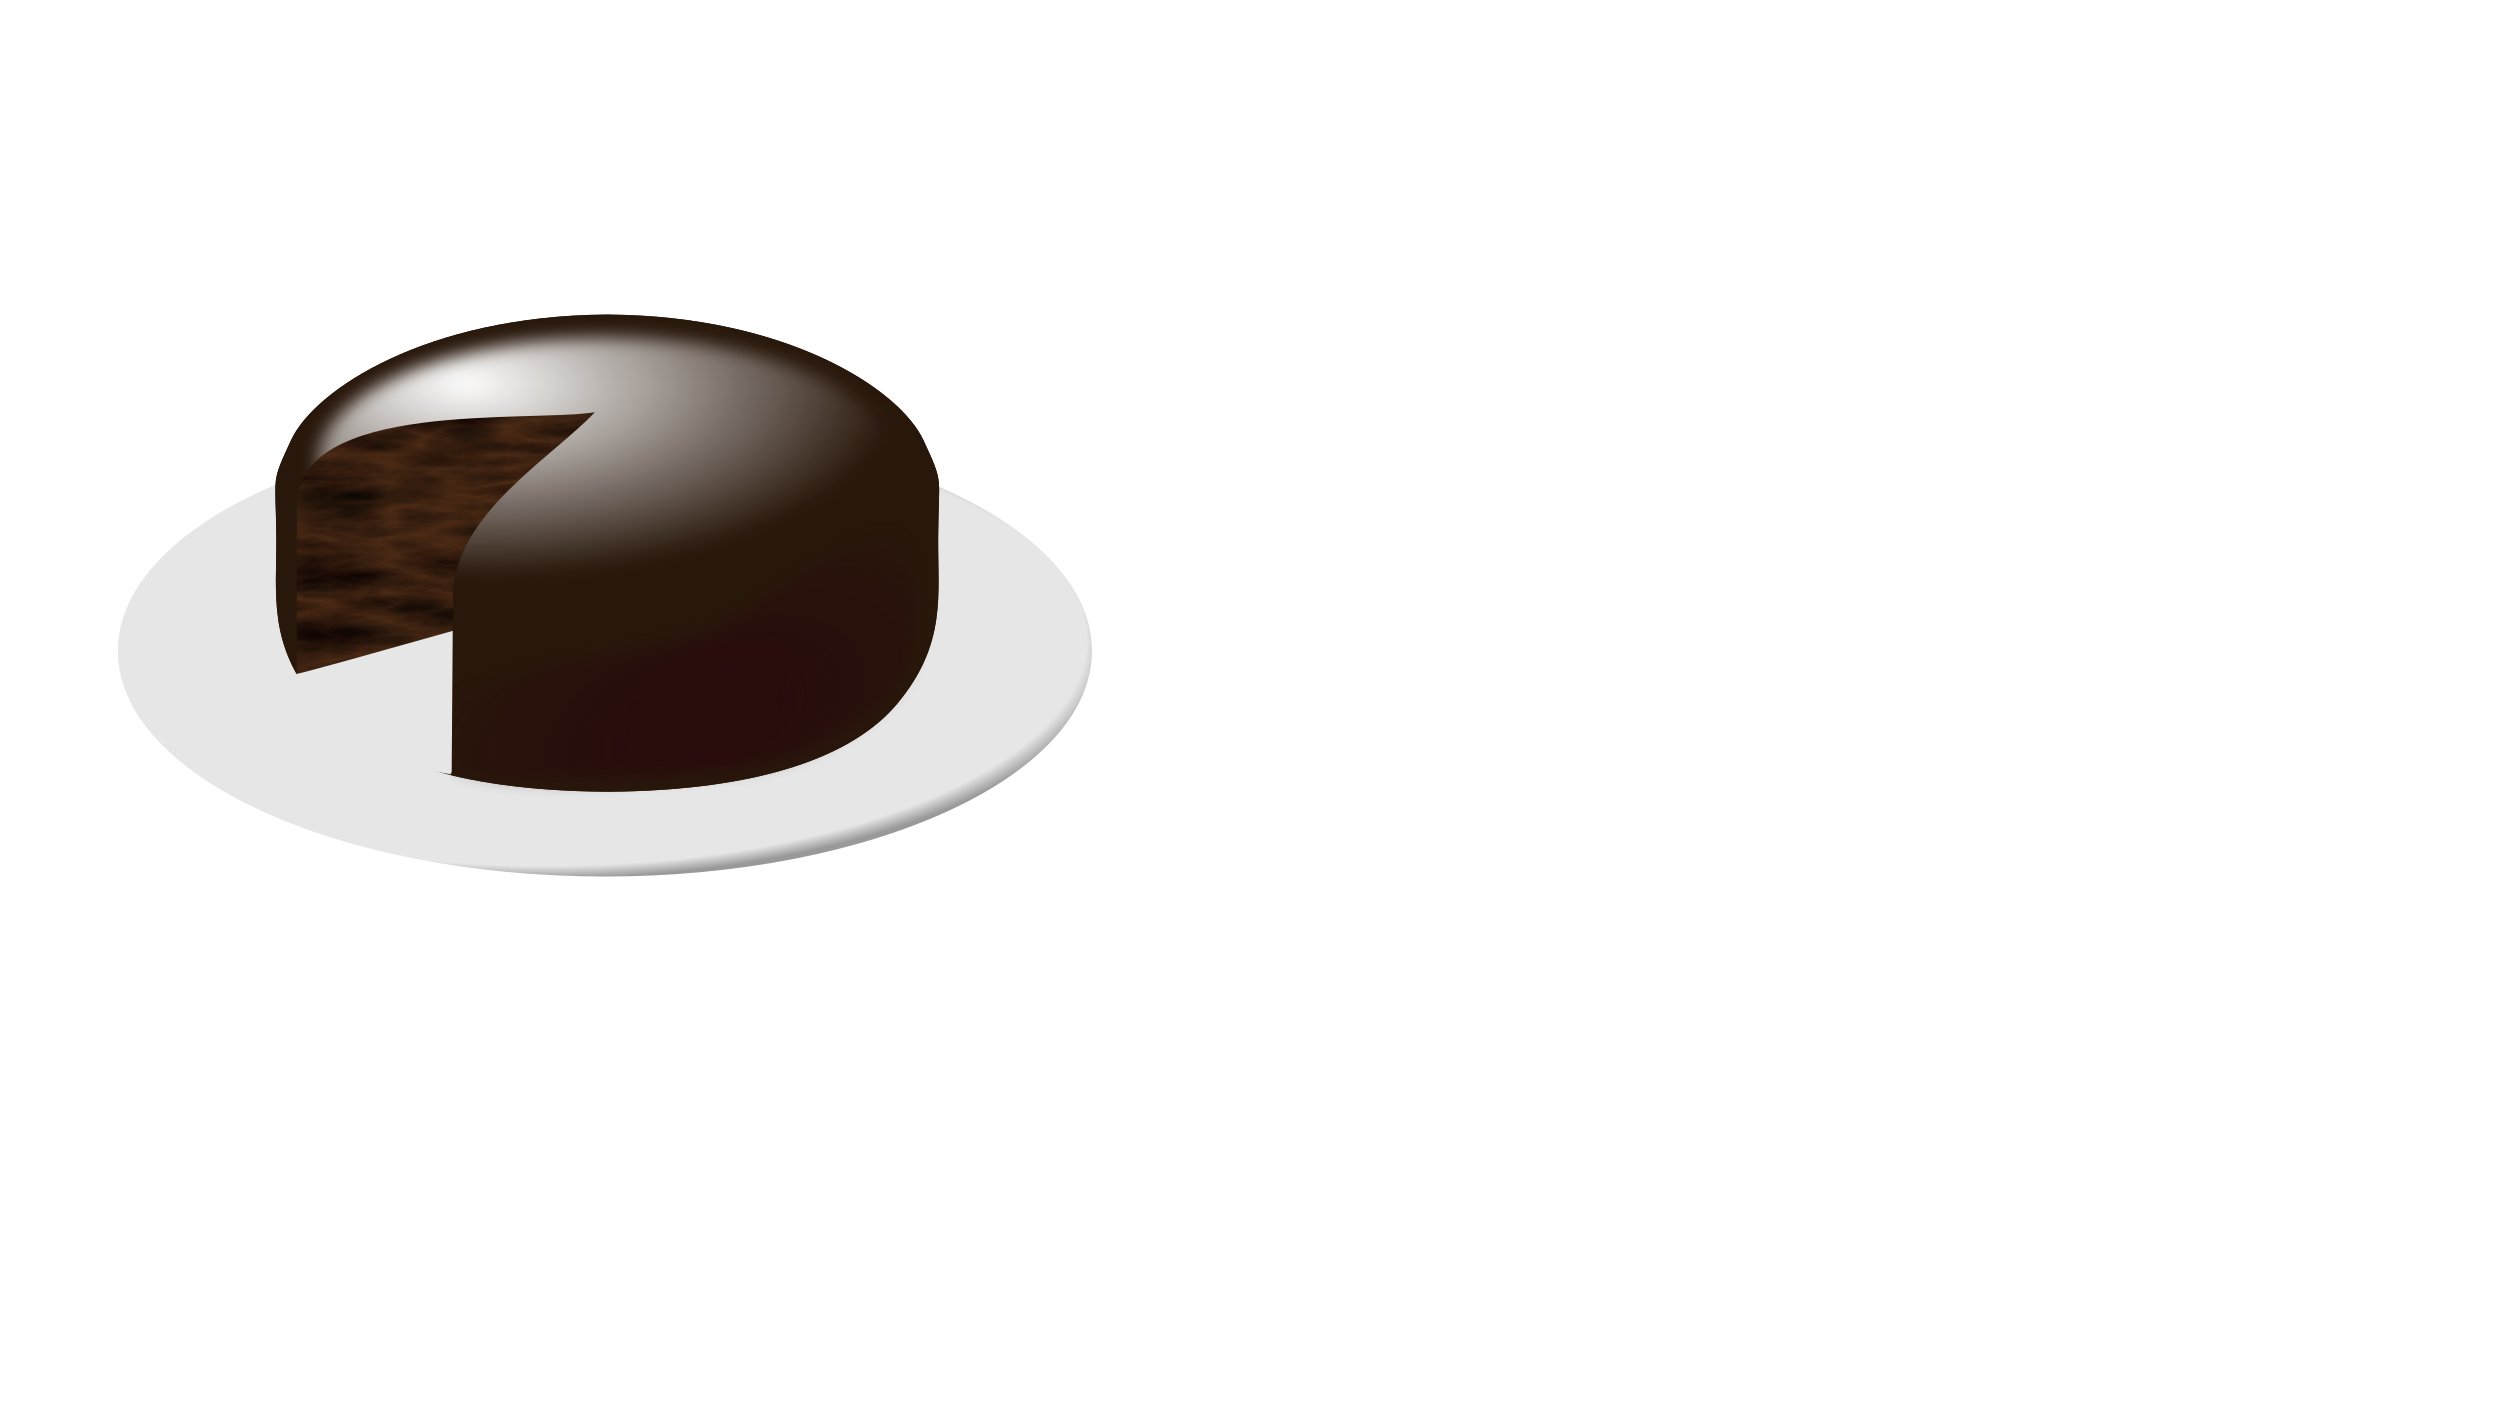
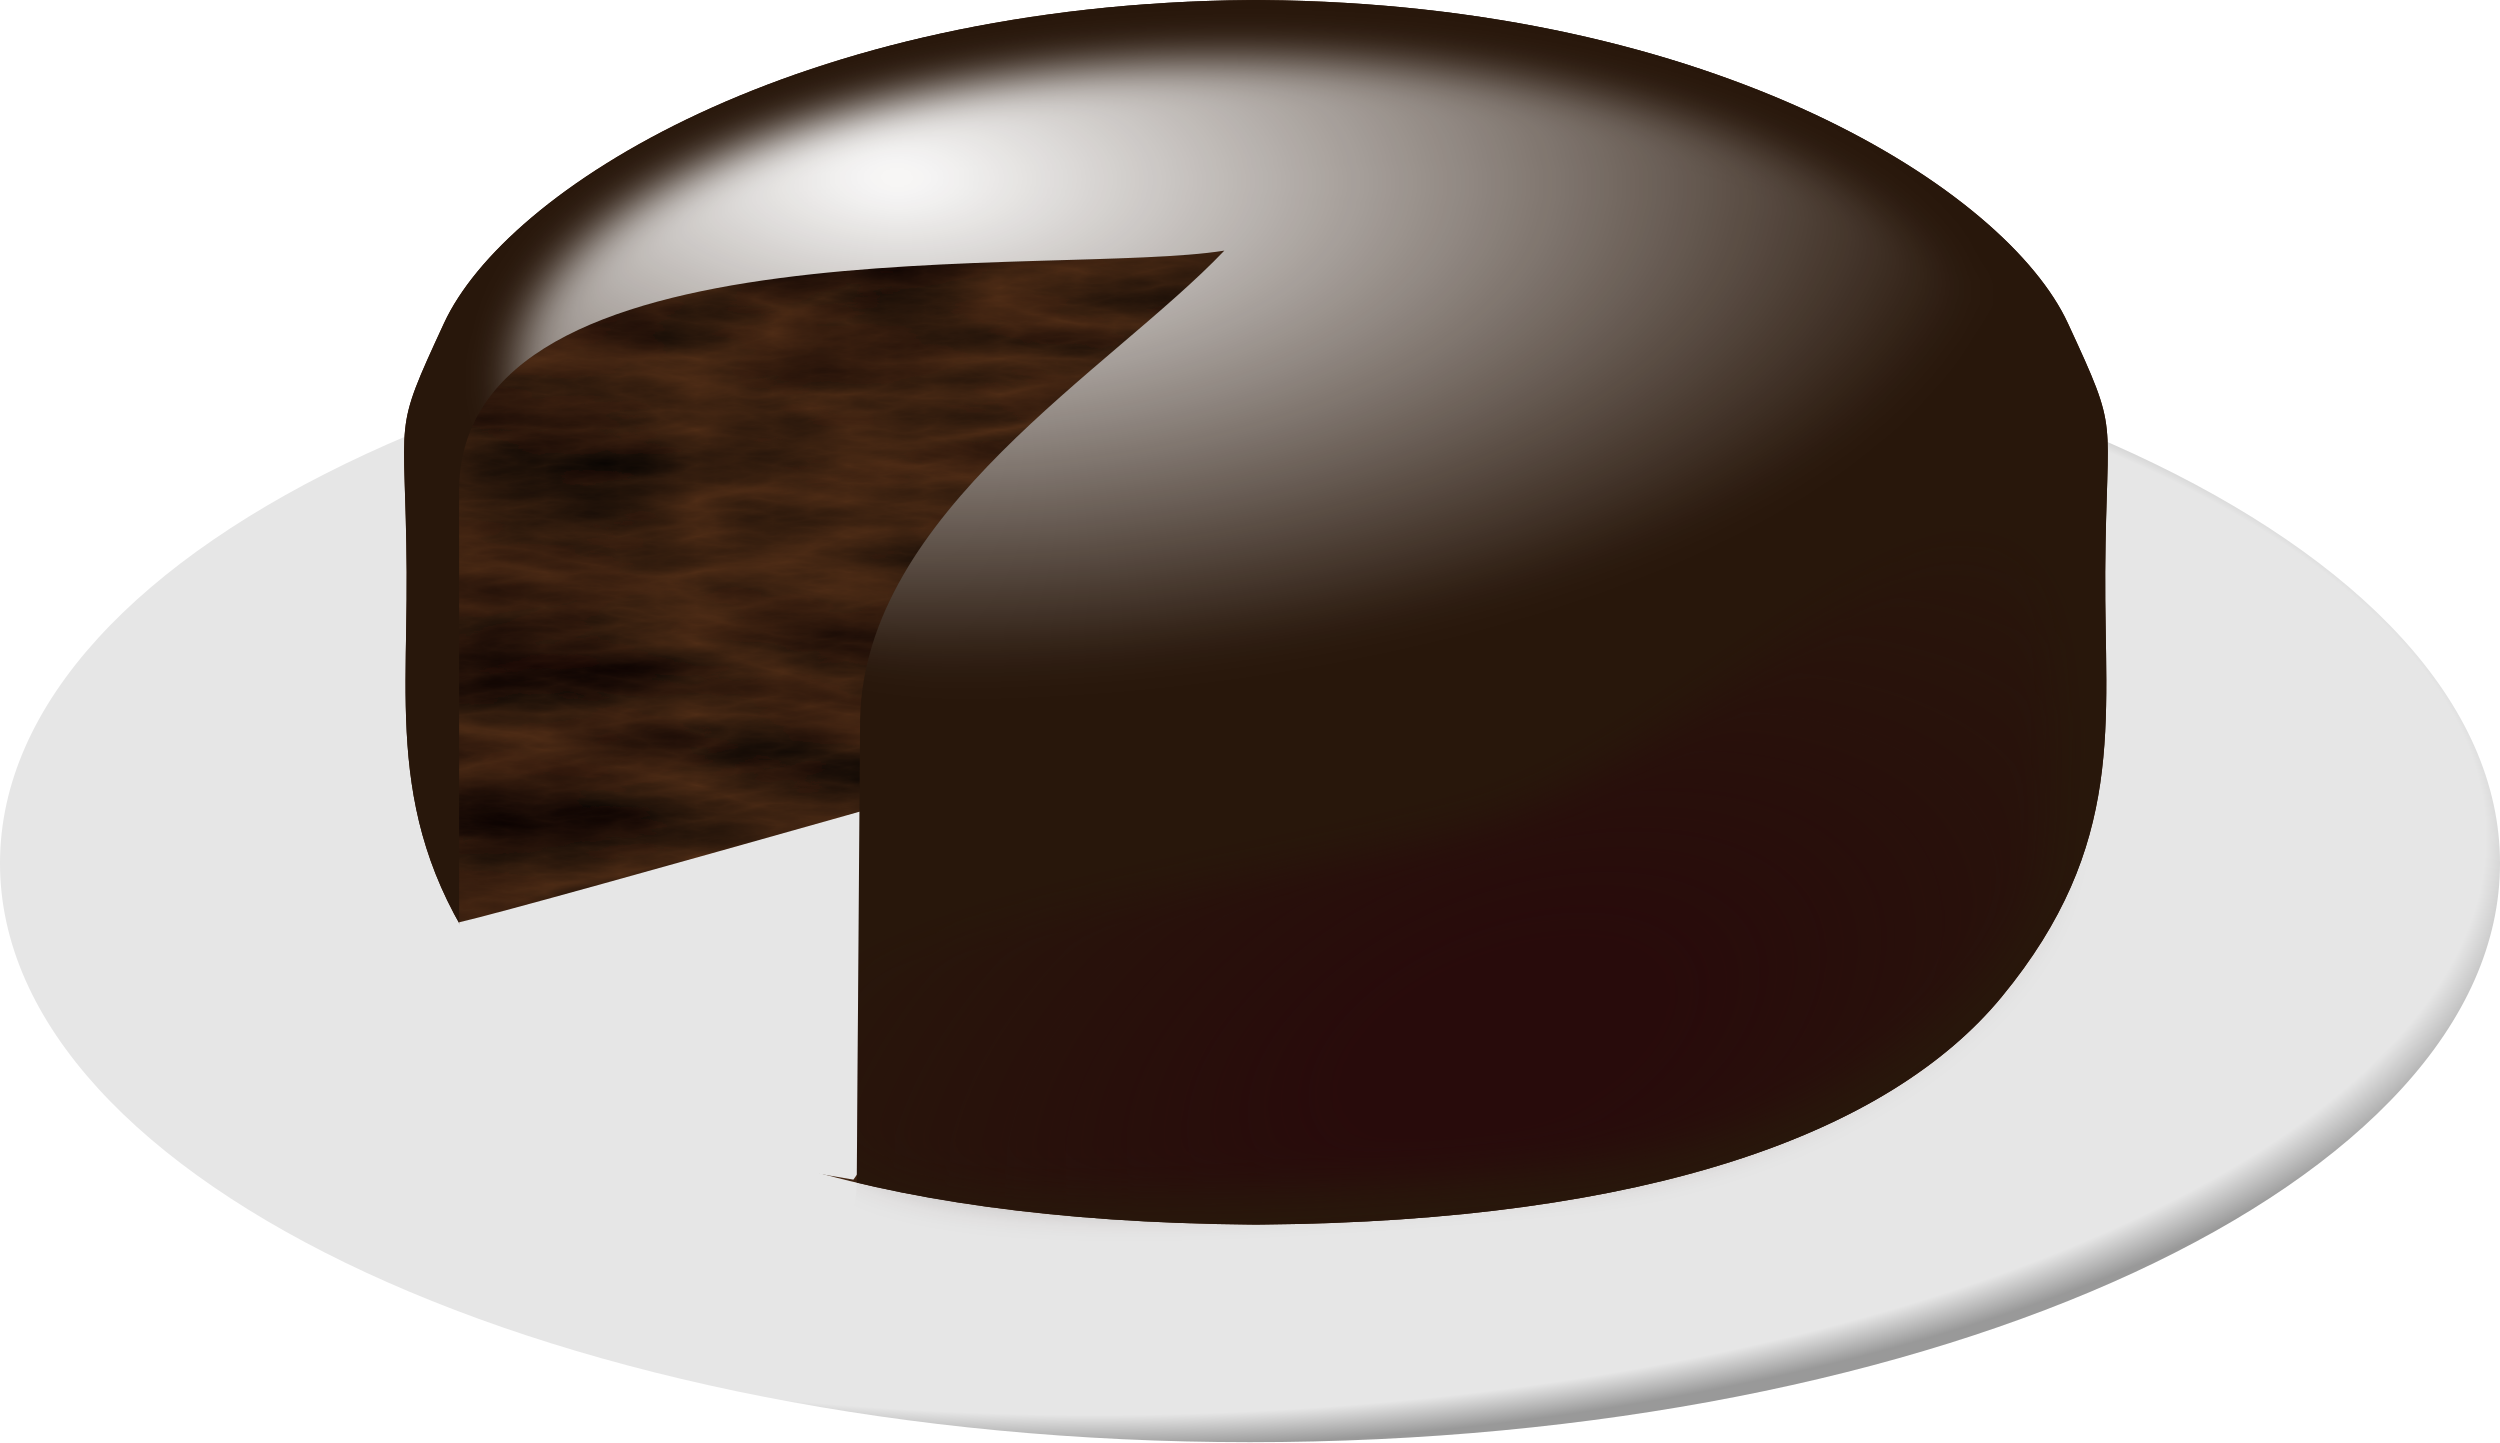
- <svg xmlns="http://www.w3.org/2000/svg" xmlns:xlink="http://www.w3.org/1999/xlink" width="1920" height="1080" viewBox="0 0 1920 1080" version="1.1" id="svg5">
-   <defs id="defs2">
-     <linearGradient id="linearGradient5922">
-       <stop style="stop-color:#e6e6e6;stop-opacity:1" offset="0" id="stop5916" />
-       <stop style="stop-color:#e6e6e6;stop-opacity:1" offset="0.945" id="stop5918" />
-       <stop style="stop-color:#999999;stop-opacity:1" offset="1" id="stop5920" />
-     </linearGradient>
-     <linearGradient id="linearGradient2468">
-       <stop style="stop-color:#280b0b;stop-opacity:1;" offset="0" id="stop2462" />
-       <stop style="stop-color:#280b0b;stop-opacity:1" offset="0.198" id="stop2464" />
-       <stop style="stop-color:#280b0b;stop-opacity:0;" offset="1" id="stop2466" />
-     </linearGradient>
-     <linearGradient id="linearGradient3948">
-       <stop style="stop-color:#ffffff;stop-opacity:1;" offset="0" id="stop3944" />
-       <stop style="stop-color:#ffffff;stop-opacity:0;" offset="1" id="stop3946" />
-     </linearGradient>
-     <filter style="color-interpolation-filters:sRGB" id="filter863" x="-0.034" y="-0.079" width="1.069" height="1.159">
-       <feGaussianBlur stdDeviation="6.366" id="feGaussianBlur865" />
+ <svg xmlns="http://www.w3.org/2000/svg" xmlns:xlink="http://www.w3.org/1999/xlink" version="1.1" viewBox="0 0 748.12 431.57">
+   <defs>
+     <filter id="f" x="-.034" y="-.079" width="1.069" height="1.159" style="color-interpolation-filters:sRGB">
+       <feGaussianBlur stdDeviation="6.366" />
    </filter>
-     <filter style="color-interpolation-filters:sRGB" id="filter867" x="-0.037" y="-0.072" width="1.075" height="1.144">
-       <feGaussianBlur stdDeviation="5.839" id="feGaussianBlur869" />
+     <filter id="e" x="-.037" y="-.072" width="1.075" height="1.144" style="color-interpolation-filters:sRGB">
+       <feGaussianBlur stdDeviation="5.839" />
    </filter>
-     <clipPath clipPathUnits="userSpaceOnUse" id="clipPath901">
-       <path id="path903" style="display:none;fill:#502d16" d="m 733.62,397.548 c 0,37.676 0.308,124.472 0.2,220.824 -0.021,18.662 -39.854,14.569 -58.261,15.519 -20.991,1.083 -63.14,-23.064 -63.164,-47.523 -0.091,-92.514 -0.362,-201.104 -0.362,-238.002 0,-49.043 135.216,-67.954 211.069,-45.083 -48.466,65.222 -89.483,45.221 -89.483,94.264 z" />
-       <path id="lpe_path-effect905" style="fill:#502d16" class="powerclip" d="m 589.221,217.867 h 520.921 v 416.006 H 589.221 Z m 144.399,179.682 c 0,-49.043 41.016,-29.042 89.483,-94.264 -75.853,-22.872 -211.069,-3.96 -211.069,45.083 1e-5,36.898 0.271,145.488 0.362,238.002 0.024,24.459 42.173,48.606 63.164,47.523 18.407,-0.95 58.24,3.143 58.261,-15.519 0.108,-96.352 -0.2,-183.149 -0.2,-220.824 z" />
+     <filter id="g" x="0" y="0" width="1" height="1" style="color-interpolation-filters:sRGB">
+       <feTurbulence baseFrequency="0.011 0.047" numOctaves="10" result="result1" />
+       <feComponentTransfer>
+         <feFuncR tableValues="0 0.03 0.05" type="discrete" />
+         <feFuncG tableValues="0" type="discrete" />
+         <feFuncB tableValues="0" type="discrete" />
+         <feFuncA type="identity" />
+       </feComponentTransfer>
+       <feComposite in2="SourceGraphic" operator="atop" />
+     </filter>
+     <radialGradient id="c" cx="746.05" cy="204.78" r="222" gradientTransform="matrix(-1.496 -.019557 .0087598 -.67002 1265.4 884.89)" gradientUnits="userSpaceOnUse">
+       <stop style="stop-color:#fff" offset="0" />
+       <stop style="stop-color:#fff;stop-opacity:0" offset="1" />
+     </radialGradient>
+     <radialGradient id="b" cx="930.93" cy="534.58" r="189" gradientTransform="matrix(1.2871 -.52547 .2876 .70447 -1019.3 1104.6)" gradientUnits="userSpaceOnUse">
+       <stop style="stop-color:#280b0b" offset="0" />
+       <stop style="stop-color:#280b0b" offset=".198" />
+       <stop style="stop-color:#280b0b;stop-opacity:0" offset="1" />
+     </radialGradient>
+     <clipPath id="i">
+       <path d="m20 956c22-5 214.5-60 214.5-60l-96.5 137-109.5-18.5z" style="display:none;stroke-width:1px;stroke:#000" />
+       <path class="powerclip" d="m-1.46 675h519.85v376.46h-519.85zm21.46 281 8.5 58.5 109.5 18.5 96.5-137s-192.5 55-214.5 60z" style="stroke-width:1px;stroke:#000" />
    </clipPath>
-     <clipPath clipPathUnits="userSpaceOnUse" id="clipPath1251">
-       <path style="display:none;fill:#000000;fill-opacity:1;stroke:#000000;stroke-width:1px;stroke-linecap:butt;stroke-linejoin:miter;stroke-opacity:1" d="m 612.375,537.578 c 64.209,-4.782 214.143,-37.569 214.143,-37.569 l -94.264,112.024 -131.15,-1.366 z" id="path1253" />
-       <path id="lpe_path-effect1255" style="fill:#000000;fill-opacity:1;stroke:#000000;stroke-width:1px;stroke-linecap:butt;stroke-linejoin:miter;stroke-opacity:1" class="powerclip" d="M 590.168,217.861 H 1110.016 V 630.32 H 590.168 Z m 22.206,319.717 -11.271,73.089 131.15,1.366 94.264,-112.024 c 0,0 -149.934,32.787 -214.143,37.569 z" />
+     <clipPath id="h">
+       <path d="m249 755c-50 8-229-10.017-229 72v133c0 28.999 5.981 86.678 39 102 25.628 11.892 79.753 6.38 80-28l1-139c1.51-61.692 75.092-104.39 109-140z" style="display:none;fill:#502d16" />
+       <path class="powerclip" d="m-1.46 675h519.85v381.78h-519.85zm250.46 80c-50 8-229-10.017-229 72v133c0 28.999 5.981 86.678 39 102 25.628 11.892 79.753 6.38 80-28l1-139c1.51-61.692 75.092-104.39 109-140z" style="display:block;fill:#502d16" />
    </clipPath>
-     <filter style="color-interpolation-filters:sRGB" id="filter850" x="0" y="0" width="1" height="1">
-       <feTurbulence id="feTurbulence854" result="result1" baseFrequency="0.011 0.047" numOctaves="10" type="turbulence" />
-       <feComponentTransfer id="feComponentTransfer858">
-         <feFuncR id="feFuncR860" type="discrete" tableValues="0 0.03 0.05" />
-         <feFuncG id="feFuncG862" type="discrete" tableValues="0" />
-         <feFuncB id="feFuncB864" type="discrete" tableValues="0" />
-         <feFuncA id="feFuncA866" type="identity" />
-       </feComponentTransfer>
-       <feComposite in2="SourceGraphic" id="feComposite856" operator="atop" />
-     </filter>
-     <clipPath clipPathUnits="userSpaceOnUse" id="clipPath1251-9">
-       <path style="display:none;fill:#000000;fill-opacity:1;stroke:#000000;stroke-width:1px;stroke-linecap:butt;stroke-linejoin:miter;stroke-opacity:1" d="m 612.375,537.578 c 64.209,-4.782 214.143,-37.569 214.143,-37.569 l -94.264,112.024 -131.15,-1.366 z" id="path1253-3" />
-       <path id="lpe_path-effect1255-7" style="fill:#000000;fill-opacity:1;stroke:#000000;stroke-width:1px;stroke-linecap:butt;stroke-linejoin:miter;stroke-opacity:1" class="powerclip" d="M 590.168,217.861 H 1110.016 V 630.32 H 590.168 Z m 22.206,319.717 -11.271,73.089 131.15,1.366 94.264,-112.024 c 0,0 -149.934,32.787 -214.143,37.569 z" />
-     </clipPath>
-     <clipPath clipPathUnits="userSpaceOnUse" id="clipPath901-7">
-       <path id="path903-3" style="display:none;fill:#502d16" d="m 733.62,397.548 c 0,37.676 0.308,124.472 0.2,220.824 -0.021,18.662 -39.854,14.569 -58.261,15.519 -20.991,1.083 -63.14,-23.064 -63.164,-47.523 -0.091,-92.514 -0.362,-201.104 -0.362,-238.002 0,-49.043 135.216,-67.954 211.069,-45.083 -48.466,65.222 -89.483,45.221 -89.483,94.264 z" />
-       <path id="lpe_path-effect905-3" style="fill:#502d16" class="powerclip" d="m 589.221,217.867 h 520.921 v 416.006 H 589.221 Z m 144.399,179.682 c 0,-49.043 41.016,-29.042 89.483,-94.264 -75.853,-22.872 -211.069,-3.96 -211.069,45.083 1e-5,36.898 0.271,145.488 0.362,238.002 0.024,24.459 42.173,48.606 63.164,47.523 18.407,-0.95 58.24,3.143 58.261,-15.519 0.108,-96.352 -0.2,-183.149 -0.2,-220.824 z" />
-     </clipPath>
-     <radialGradient xlink:href="#linearGradient3948" id="radialGradient4577-3" cx="746.045" cy="204.777" fx="746.045" fy="204.777" r="221.999" gradientTransform="matrix(-1.495976,-0.01955733,0.00875985,-0.6700185,1265.408,884.8899)" gradientUnits="userSpaceOnUse" />
-     <radialGradient xlink:href="#linearGradient2468" id="radialGradient6137-5" cx="930.927" cy="534.575" fx="930.927" fy="534.575" r="189.002" gradientTransform="matrix(1.287097,-0.5254698,0.2876048,0.7044672,-1019.276,1104.569)" gradientUnits="userSpaceOnUse" />
-     <clipPath clipPathUnits="userSpaceOnUse" id="clipPath4524">
-       <path style="display:none;fill:#502d16;fill-opacity:1;stroke:none;stroke-width:1px;stroke-linecap:butt;stroke-linejoin:miter;stroke-opacity:1" d="M 249,755 C 199,763 20,744.983 20,827 v 133 c 0,28.999 5.981,86.678 39,102 25.628,11.892 79.753,6.38 80,-28 l 1,-139 c 1.51,-61.692 75.092,-104.394 109,-140 z" id="path4526" />
-     </clipPath>
-     <clipPath clipPathUnits="userSpaceOnUse" id="clipPath5605">
-       <path style="display:none;fill:#000000;stroke:#000000;stroke-width:1px;stroke-linecap:butt;stroke-linejoin:miter;stroke-opacity:1" d="m 20,956 c 22,-5 214.5,-60 214.5,-60 L 138,1033 28.5,1014.5 Z" id="path5607" />
-       <path id="lpe_path-effect5609" style="fill:#000000;stroke:#000000;stroke-width:1px;stroke-linecap:butt;stroke-linejoin:miter;stroke-opacity:1" class="powerclip" d="M -1.46,675 H 518.388 v 376.459 H -1.46 Z M 20,956 28.5,1014.5 138,1033 234.5,896 c 0,0 -192.5,55 -214.5,60 z" />
-     </clipPath>
-     <clipPath clipPathUnits="userSpaceOnUse" id="clipPath5622">
-       <path style="display:none;fill:#502d16;fill-opacity:1;stroke:none;stroke-width:1px;stroke-linecap:butt;stroke-linejoin:miter;stroke-opacity:1" d="M 249,755 C 199,763 20,744.983 20,827 v 133 c 0,28.999 5.981,86.678 39,102 25.628,11.892 79.753,6.38 80,-28 l 1,-139 c 1.51,-61.692 75.092,-104.394 109,-140 z" id="path5624" />
-       <path id="lpe_path-effect5626" style="display:block;fill:#502d16;fill-opacity:1;stroke:none;stroke-width:1px;stroke-linecap:butt;stroke-linejoin:miter;stroke-opacity:1" class="powerclip" d="M -1.46,675 H 518.387 V 1056.782 H -1.46 Z M 249,755 C 199,763 20,744.983 20,827 v 133 c 0,28.999 5.981,86.678 39,102 25.628,11.892 79.753,6.38 80,-28 l 1,-139 c 1.51,-61.692 75.092,-104.394 109,-140 z" />
-     </clipPath>
-     <radialGradient xlink:href="#linearGradient5922" id="radialGradient6500" cx="217.832" cy="945.318" fx="217.832" fy="945.318" r="437.699" gradientTransform="matrix(0.978846,-0.01266775,0.00315448,0.4064798,213.3144,115.3097)" gradientUnits="userSpaceOnUse" />
+     <radialGradient id="a" cx="217.83" cy="945.32" r="437.7" gradientTransform="matrix(.97885 -.012668 .0031545 .40648 213.31 115.31)" gradientUnits="userSpaceOnUse">
+       <stop style="stop-color:#e6e6e6" offset="0" />
+       <stop style="stop-color:#e6e6e6" offset=".945" />
+       <stop style="stop-color:#999" offset="1" />
+     </radialGradient>
  </defs>
-   <g id="layer1" style="cursor:pointer">
-     <ellipse style="fill:url(#radialGradient6500);fill-opacity:1;stroke:none;stroke-width:1.11" id="path5652" cx="464.569" cy="499.924" rx="374.059" ry="173.241" />
-     <path style="fill:#502d16;fill-rule:evenodd;filter:url(#filter850)" xlink:href="#path31-88" id="path4320" d="m 258.463,680 c -0.603,0.004 -1.208,0.008 -1.814,0.014 -136.068,1.163 -222.788,56.97 -241.16,96.711 -15.803,34.184 -11.495,25.79 -11.178,74.461 0.291,44.704 -6.644,81.451 30.975,127.111 33.609,40.794 105.568,67.159 221.363,68.148 0.607,0 1.211,0.01 1.814,0.014 0.603,0 1.21,-0.01 1.816,-0.014 115.795,-0.989 187.754,-27.354 221.363,-68.148 37.618,-45.661 30.683,-82.407 30.975,-127.111 0.317,-48.671 4.625,-40.277 -11.178,-74.461 -18.372,-39.741 -105.092,-95.548 -241.16,-96.711 -0.607,-0.005 -1.213,-0.01 -1.816,-0.014 z" clip-path="url(#clipPath5605)" transform="translate(207.8894,-438.4062)" />
-     <g id="g5620" clip-path="url(#clipPath5622)" transform="translate(207.8894,-438.4062)">
-       <path id="path31-88" style="fill:#28170b;fill-rule:evenodd" d="m 258.462,680 c -0.603,0.004 -1.208,0.008 -1.814,0.014 -136.068,1.163 -222.788,56.97 -241.16,96.711 -15.803,34.184 -11.495,25.79 -11.178,74.461 0.291,44.704 -6.644,81.451 30.975,127.111 33.609,40.794 105.568,67.159 221.363,68.148 0.607,0 1.211,0.01 1.814,0.014 0.603,0 1.21,-0.01 1.816,-0.014 115.795,-0.989 187.754,-27.354 221.363,-68.148 37.618,-45.661 30.683,-82.407 30.975,-127.111 0.317,-48.671 4.625,-40.277 -11.178,-74.461 -18.372,-39.741 -105.092,-95.548 -241.16,-96.711 -0.607,-0.005 -1.213,-0.01 -1.816,-0.014 z" />
-       <ellipse style="mix-blend-mode:normal;fill:url(#radialGradient4577-3);fill-opacity:1;stroke-width:1.066;filter:url(#filter863)" id="path3665-2" cx="258.378" cy="793.888" rx="221.999" ry="96.313" />
-       <path id="path5631-8" style="fill:url(#radialGradient6137-5);fill-opacity:1;filter:url(#filter867)" d="m 494.136,936.367 c -3.872,36.008 -63.766,85.88 -144.522,93.433 -219.09,20.492 -227.168,-0.922 -227.168,-37.138 -1e-5,-36.216 121.32,-44.211 199.676,-65.166 88.109,-23.563 192.507,-181.72 172.014,8.87 z" />
+   <g transform="translate(-90.51 -241.59)">
+     <ellipse cx="464.57" cy="499.92" rx="374.06" ry="173.24" style="fill:url(#a)" />
+     <path transform="translate(207.89 -438.41)" d="m258.46 680c-0.603 4e-3 -1.208 8e-3 -1.814 0.014-136.07 1.163-222.79 56.97-241.16 96.711-15.803 34.184-11.495 25.79-11.178 74.461 0.291 44.704-6.644 81.451 30.975 127.11 33.609 40.794 105.57 67.159 221.36 68.148 0.607 0 1.211 0.01 1.814 0.014 0.603 0 1.21-0.01 1.816-0.014 115.8-0.989 187.75-27.354 221.36-68.148 37.618-45.661 30.683-82.407 30.975-127.11 0.317-48.671 4.625-40.277-11.178-74.461-18.372-39.741-105.09-95.548-241.16-96.711-0.607-5e-3 -1.213-0.01-1.816-0.014z" clip-path="url(#i)" style="fill-rule:evenodd;fill:#502d16;filter:url(#g)" xlink:href="#d" />
+     <g transform="translate(207.89 -438.41)" clip-path="url(#h)">
+       <path id="d" d="m258.46 680c-0.603 4e-3 -1.208 8e-3 -1.814 0.014-136.07 1.163-222.79 56.97-241.16 96.711-15.803 34.184-11.495 25.79-11.178 74.461 0.291 44.704-6.644 81.451 30.975 127.11 33.609 40.794 105.57 67.159 221.36 68.148 0.607 0 1.211 0.01 1.814 0.014 0.603 0 1.21-0.01 1.816-0.014 115.8-0.989 187.75-27.354 221.36-68.148 37.618-45.661 30.683-82.407 30.975-127.11 0.317-48.671 4.625-40.277-11.178-74.461-18.372-39.741-105.09-95.548-241.16-96.711-0.607-5e-3 -1.213-0.01-1.816-0.014z" style="fill-rule:evenodd;fill:#28170b" />
+       <ellipse cx="258.38" cy="793.89" rx="222" ry="96.313" d="M 480.377,793.888 A 221.999,96.313 0 0 1 258.378,890.202 221.999,96.313 0 0 1 36.379,793.888 221.999,96.313 0 0 1 258.378,697.575 221.999,96.313 0 0 1 480.377,793.888 Z" style="fill:url(#c);filter:url(#f);mix-blend-mode:normal;stroke-width:1.066" />
+       <path d="m494.14 936.37c-3.872 36.008-63.766 85.88-144.52 93.433-219.09 20.492-227.17-0.922-227.17-37.138-1e-5 -36.216 121.32-44.211 199.68-65.166 88.109-23.563 192.51-181.72 172.01 8.87z" style="fill:url(#b);filter:url(#e)" />
    </g>
  </g>
</svg>
